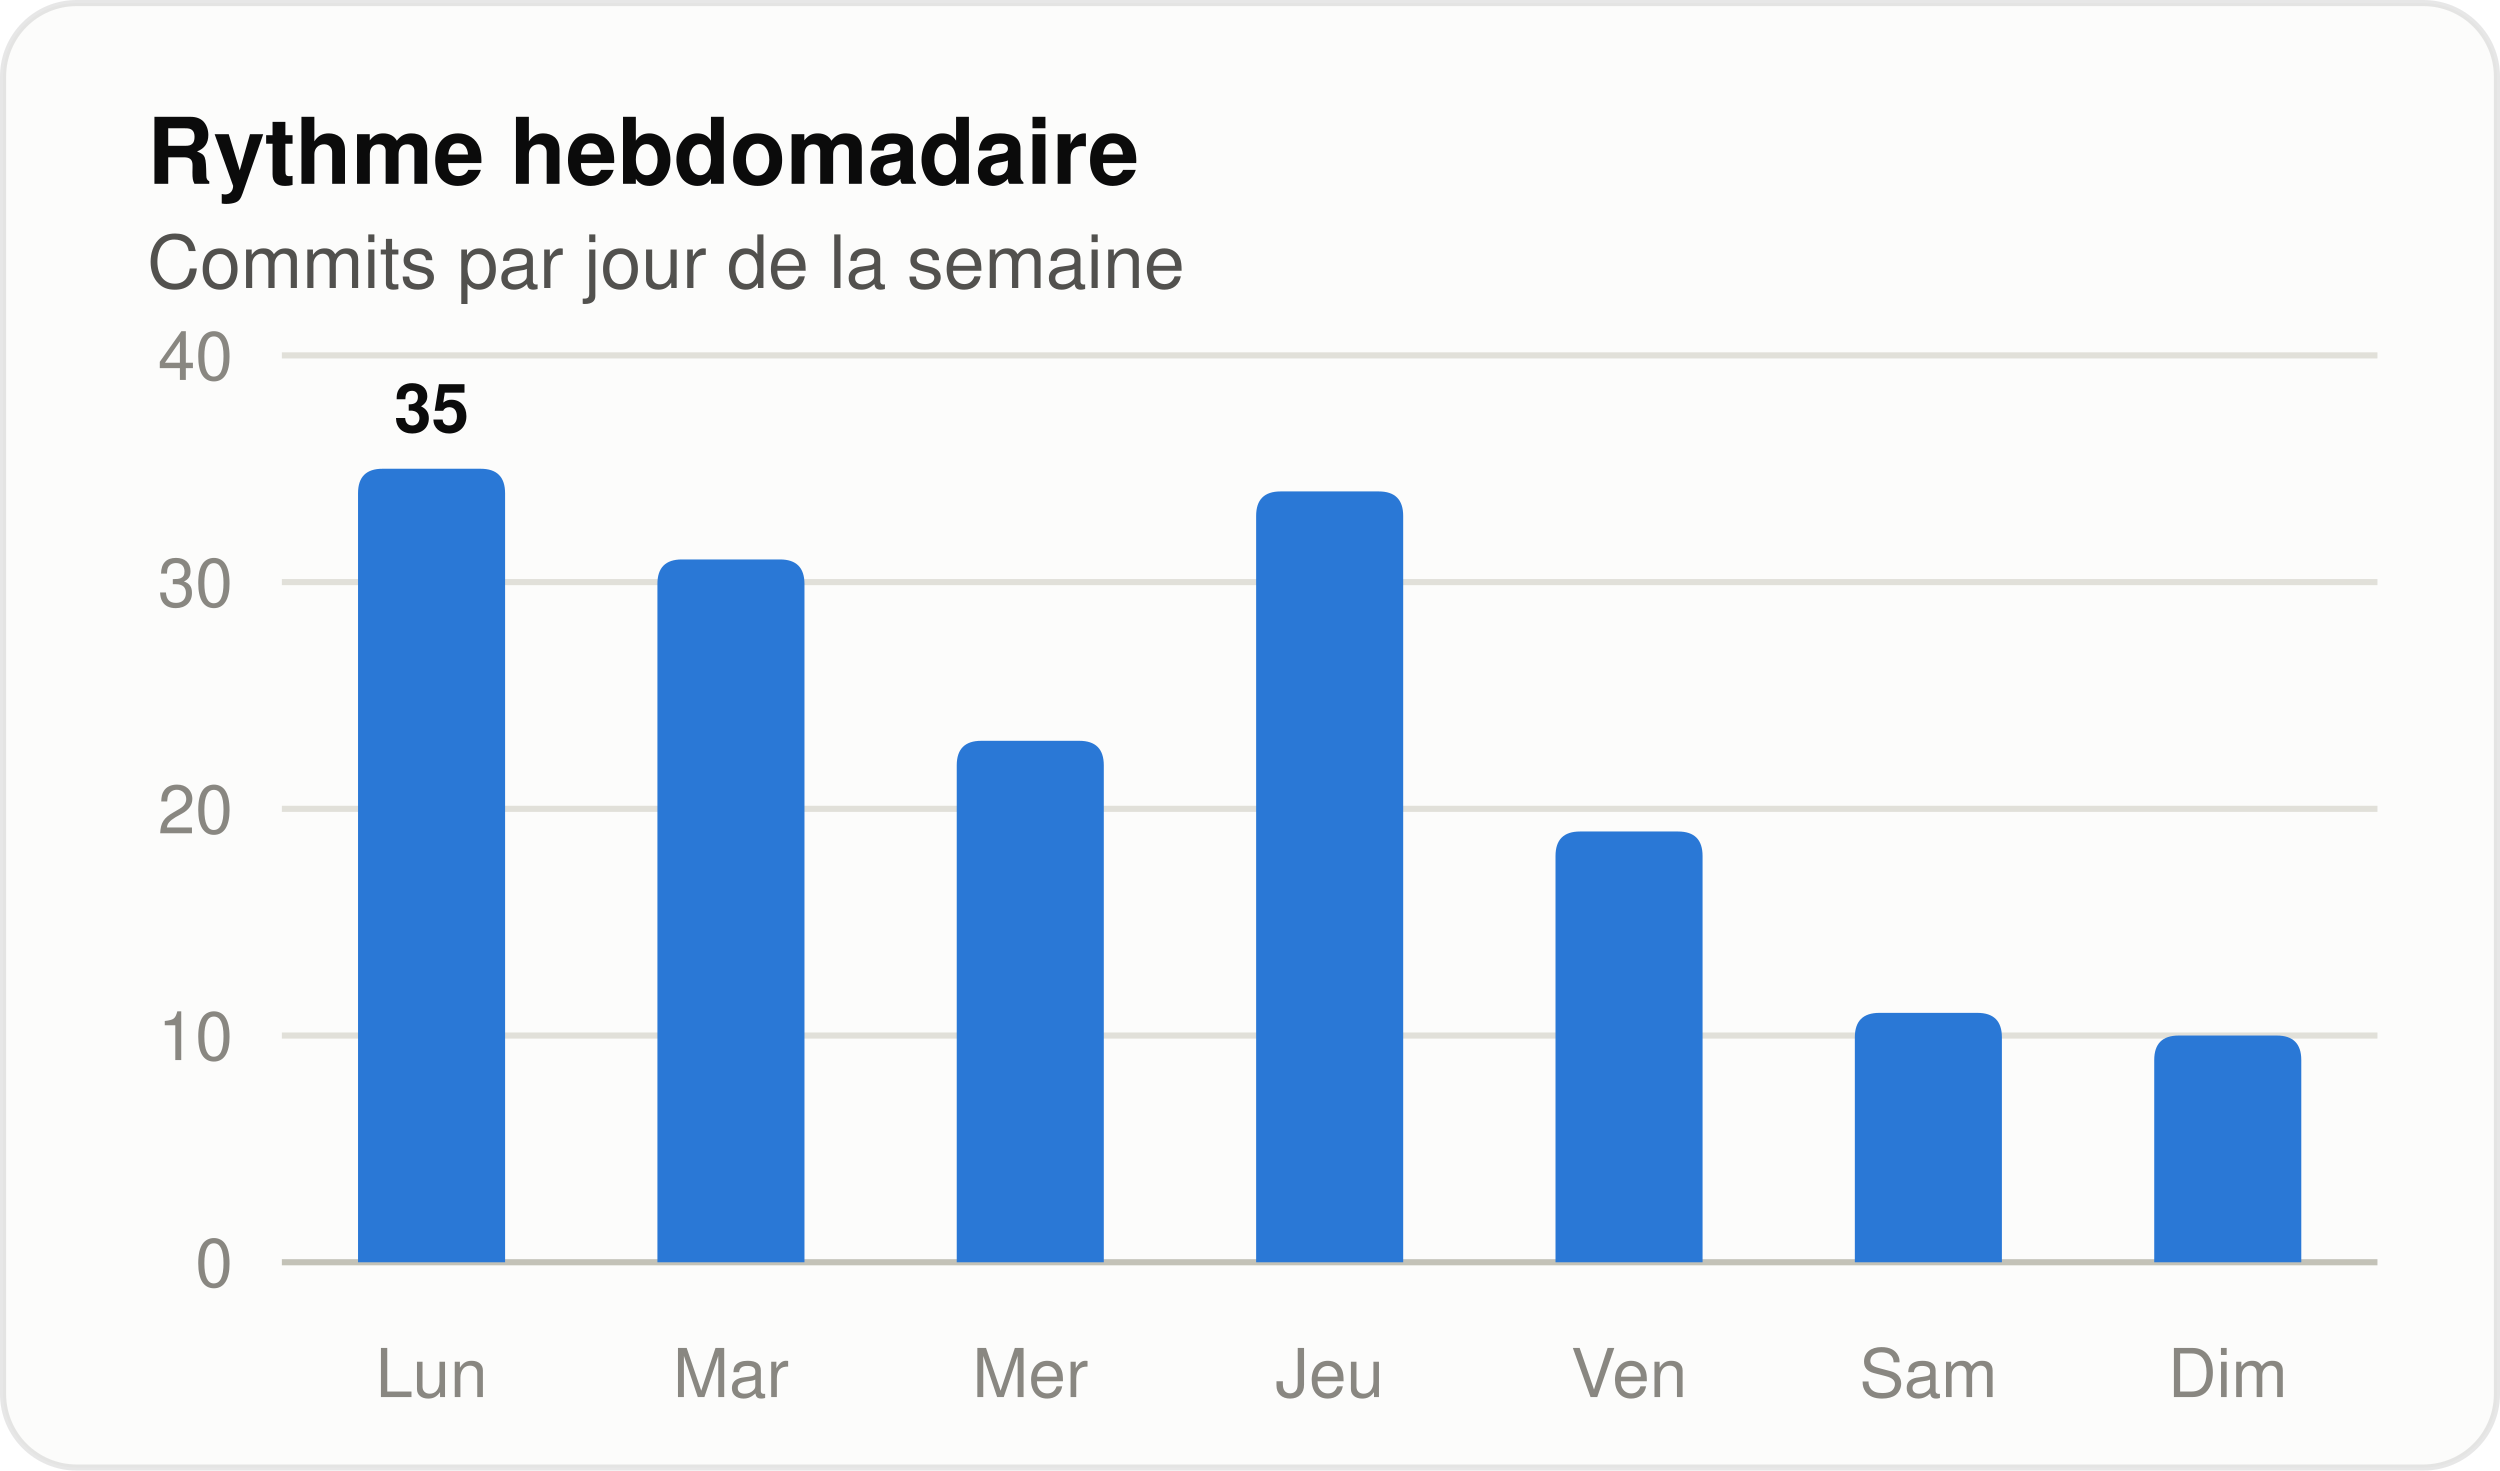
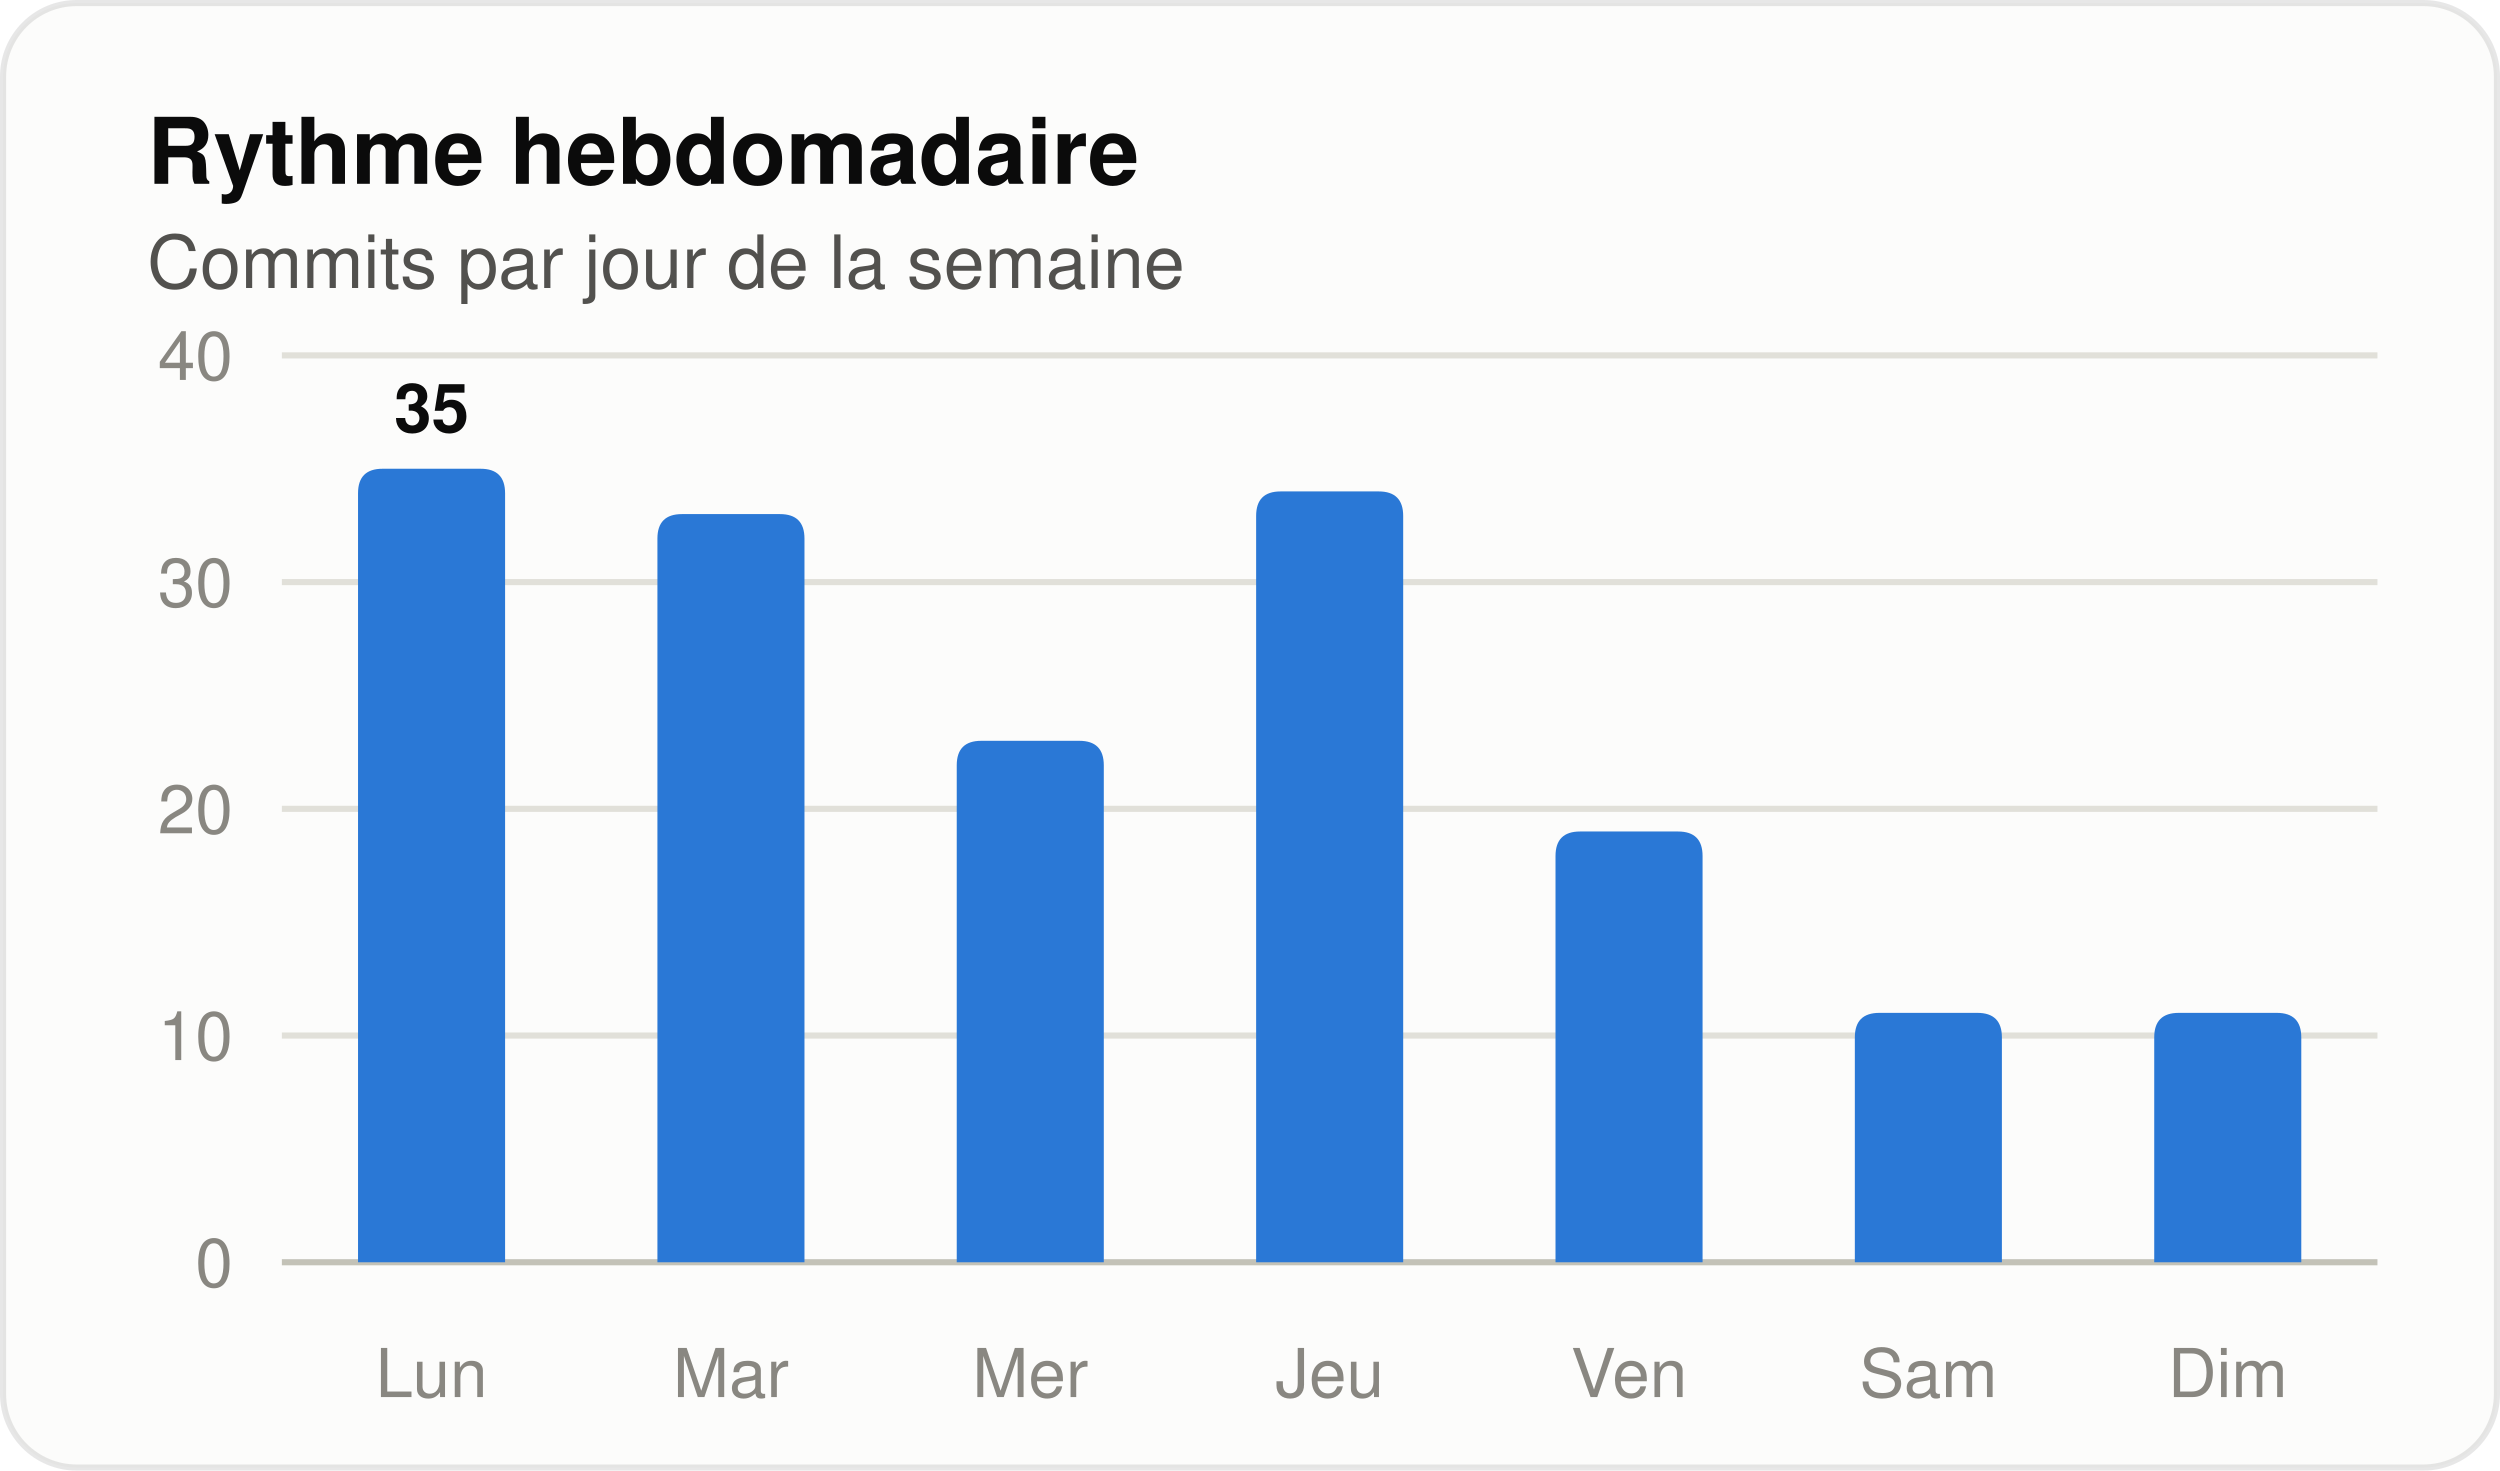
<svg xmlns="http://www.w3.org/2000/svg" width="408" height="240" viewBox="0 0 408 240" role="img" aria-label="Histogramme des commits par jour de la semaine" font-family="system-ui, 'Segoe UI', Ubuntu, Helvetica, Arial, sans-serif">
  <rect x="0.5" y="0.5" width="407" height="239" rx="12" fill="#fcfcfb" stroke="rgba(11,11,11,0.10)" />
  <text x="24" y="30" font-size="15" fill="#0b0b0b" font-weight="600">Rythme hebdomadaire</text>
  <text x="24" y="47" font-size="12" fill="#52514e">Commits par jour de la semaine</text>
  <line x1="46" y1="206.0" x2="388" y2="206.0" stroke="#c3c2b7" stroke-width="1" />
  <text x="38" y="210" font-size="11" fill="#898781" text-anchor="end" font-variant-numeric="tabular-nums">0</text>
  <line x1="46" y1="169.0" x2="388" y2="169.0" stroke="#e1e0d9" stroke-width="1" />
  <text x="38" y="173" font-size="11" fill="#898781" text-anchor="end" font-variant-numeric="tabular-nums">10</text>
  <line x1="46" y1="132.0" x2="388" y2="132.0" stroke="#e1e0d9" stroke-width="1" />
  <text x="38" y="136" font-size="11" fill="#898781" text-anchor="end" font-variant-numeric="tabular-nums">20</text>
  <line x1="46" y1="95.0" x2="388" y2="95.0" stroke="#e1e0d9" stroke-width="1" />
  <text x="38" y="99" font-size="11" fill="#898781" text-anchor="end" font-variant-numeric="tabular-nums">30</text>
  <line x1="46" y1="58.0" x2="388" y2="58.0" stroke="#e1e0d9" stroke-width="1" />
  <text x="38" y="62" font-size="11" fill="#898781" text-anchor="end" font-variant-numeric="tabular-nums">40</text>
  <path d="M 58.43 206.00 V 80.50 Q 58.43 76.50 62.43 76.50 H 78.43 Q 82.43 76.50 82.43 80.50 V 206.00 Z" fill="#2a78d6" />
  <text x="70.429" y="70.5" font-size="11" fill="#0b0b0b" font-weight="600" text-anchor="middle">35</text>
  <text x="70.429" y="228" font-size="11" fill="#898781" text-anchor="middle">Lun</text>
-   <path d="M 107.29 206.00 V 95.30 Q 107.29 91.30 111.29 91.30 H 127.29 Q 131.29 91.30 131.29 95.30 V 206.00 Z" fill="#2a78d6" />
+   <path d="M 107.29 206.00 V 87.90 Q 107.29 83.90 111.29 83.90 H 127.29 Q 131.29 83.90 131.29 87.90 V 206.00 Z" fill="#2a78d6" />
  <text x="119.286" y="228" font-size="11" fill="#898781" text-anchor="middle">Mar</text>
  <path d="M 156.14 206.00 V 124.90 Q 156.14 120.90 160.14 120.90 H 176.14 Q 180.14 120.90 180.14 124.90 V 206.00 Z" fill="#2a78d6" />
  <text x="168.143" y="228" font-size="11" fill="#898781" text-anchor="middle">Mer</text>
  <path d="M 205.00 206.00 V 84.20 Q 205.00 80.20 209.00 80.20 H 225.00 Q 229.00 80.20 229.00 84.20 V 206.00 Z" fill="#2a78d6" />
  <text x="217" y="228" font-size="11" fill="#898781" text-anchor="middle">Jeu</text>
  <path d="M 253.86 206.00 V 139.70 Q 253.86 135.70 257.86 135.70 H 273.86 Q 277.86 135.70 277.86 139.70 V 206.00 Z" fill="#2a78d6" />
  <text x="265.857" y="228" font-size="11" fill="#898781" text-anchor="middle">Ven</text>
  <path d="M 302.71 206.00 V 169.30 Q 302.71 165.30 306.71 165.30 H 322.71 Q 326.71 165.30 326.71 169.30 V 206.00 Z" fill="#2a78d6" />
  <text x="314.714" y="228" font-size="11" fill="#898781" text-anchor="middle">Sam</text>
-   <path d="M 351.57 206.00 V 173.00 Q 351.57 169.00 355.57 169.00 H 371.57 Q 375.57 169.00 375.57 173.00 V 206.00 Z" fill="#2a78d6" />
+   <path d="M 351.57 206.00 V 169.30 Q 351.57 165.30 355.57 165.30 H 371.57 Q 375.57 165.30 375.57 169.30 V 206.00 Z" fill="#2a78d6" />
  <text x="363.571" y="228" font-size="11" fill="#898781" text-anchor="middle">Dim</text>
</svg>
